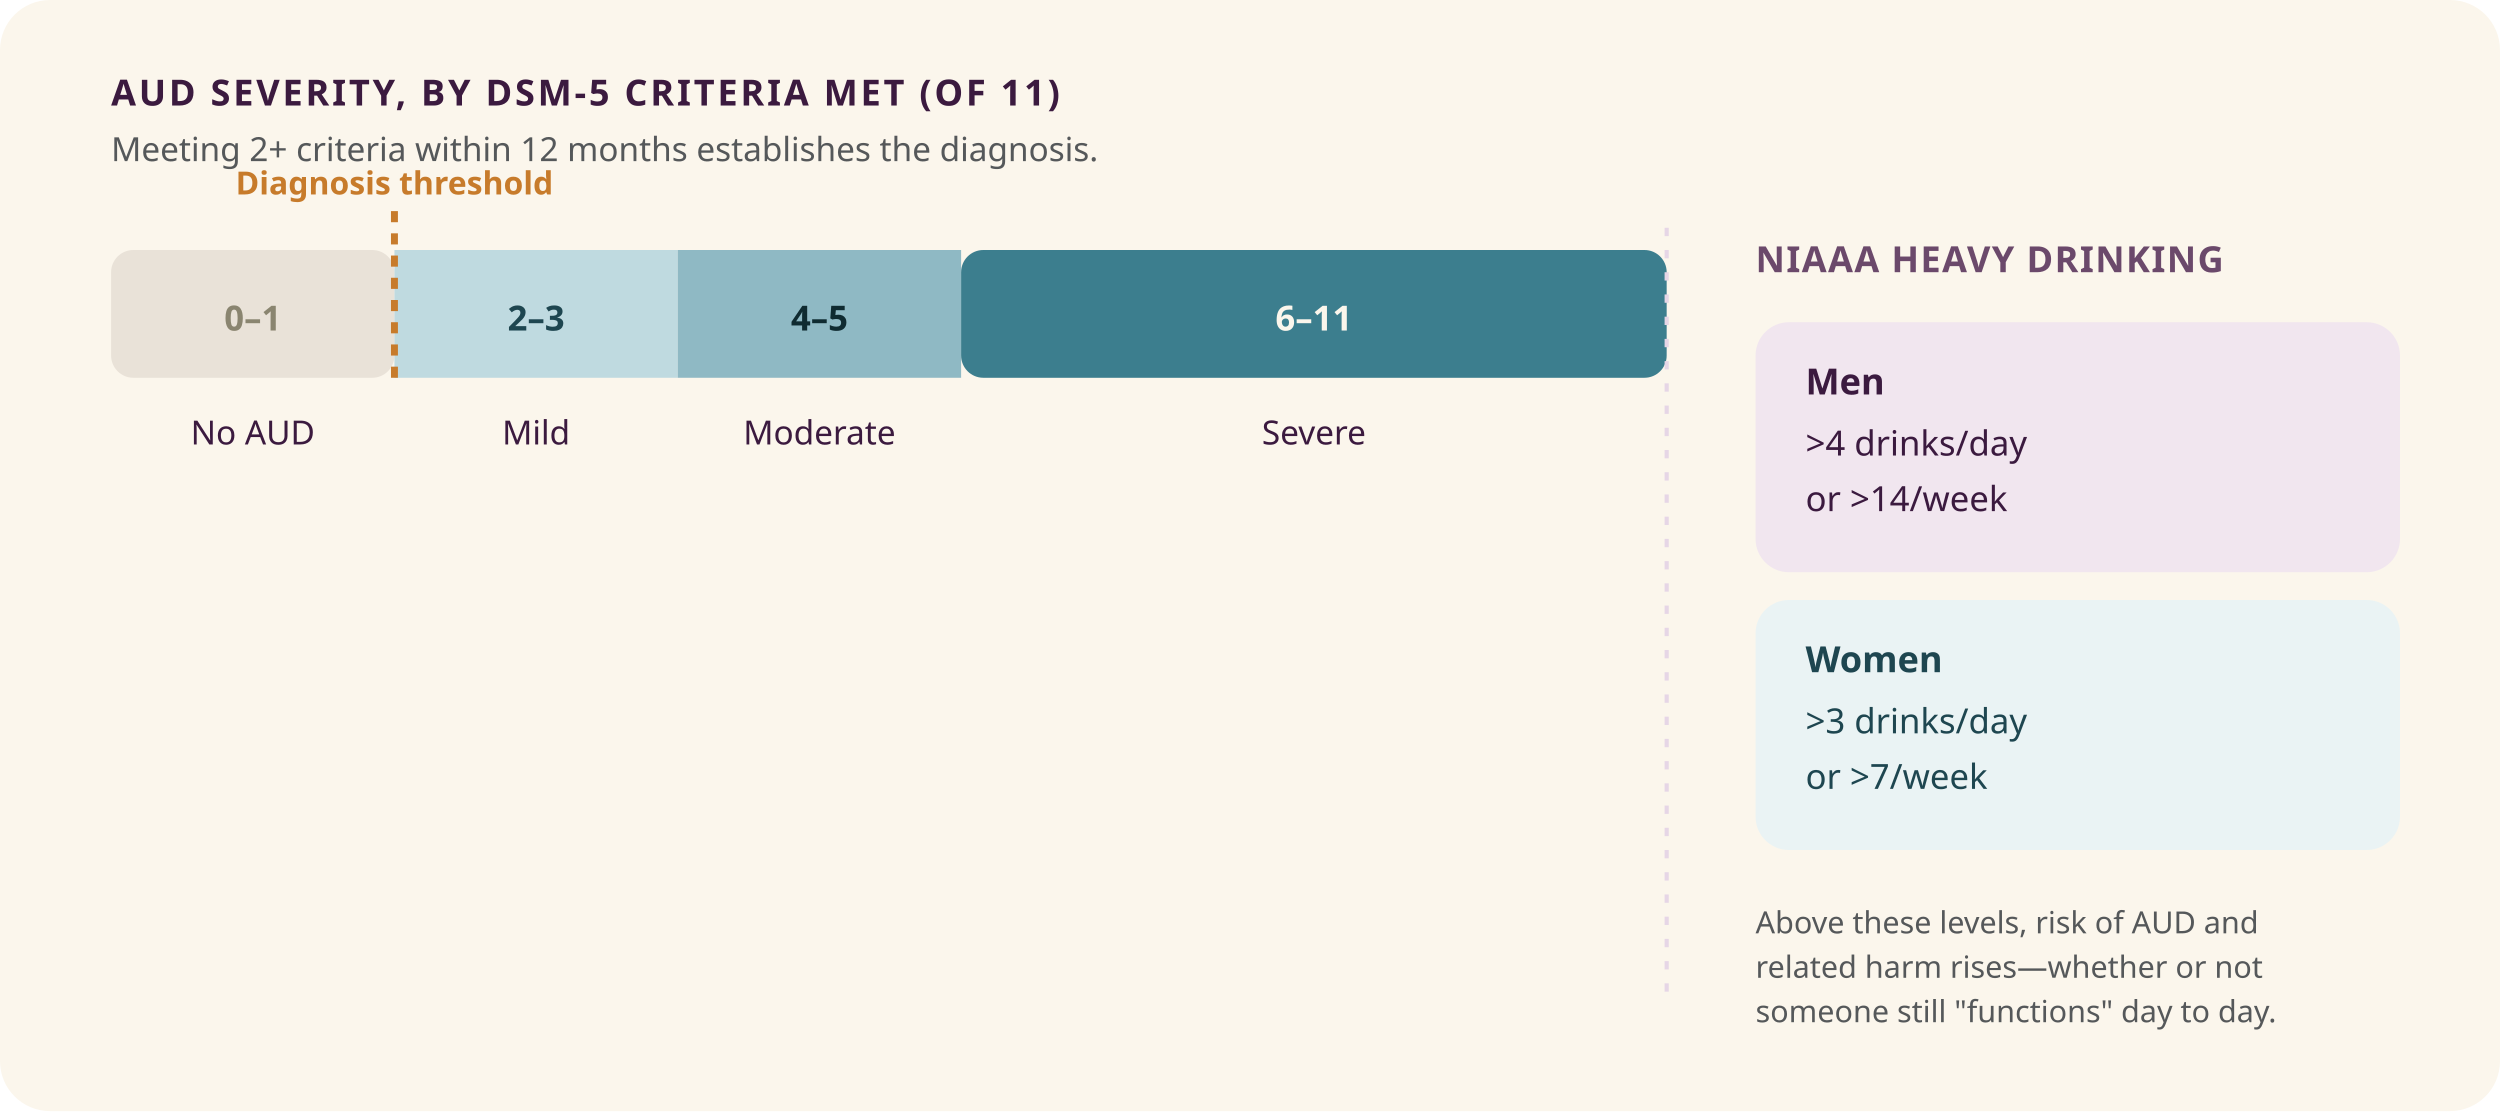
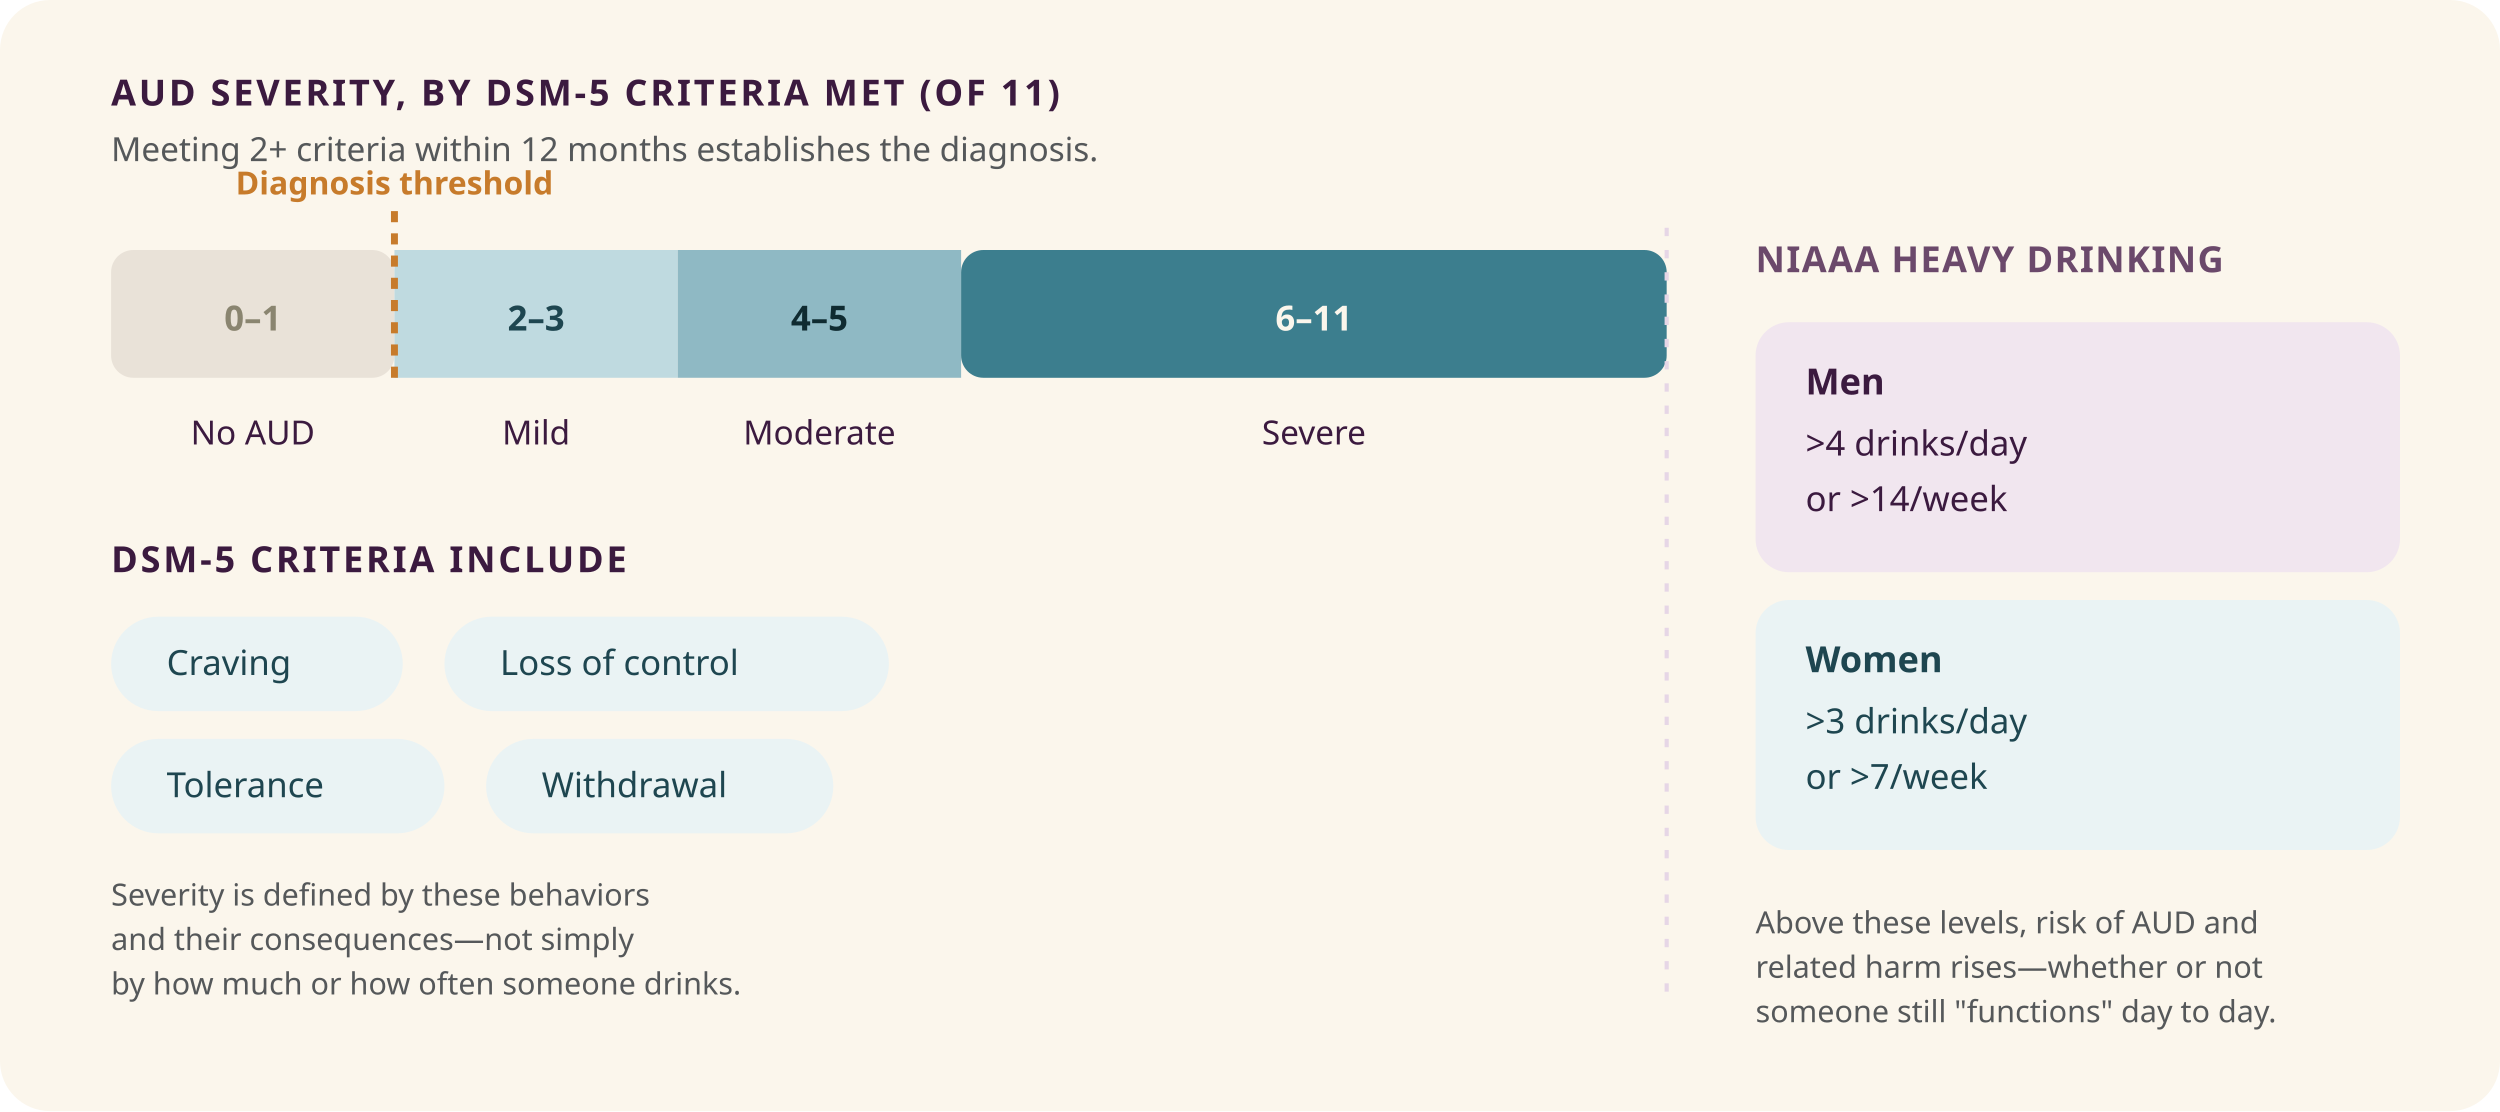
<svg xmlns="http://www.w3.org/2000/svg" viewBox="0 0 900 400" width="900" height="400" role="img" aria-labelledby="aud-title aud-desc">
  <rect width="900" height="400" rx="18" fill="#FBF6EC" />
  <text x="40" y="38" font-family="'Poppins', system-ui, sans-serif" font-size="13" font-weight="700" letter-spacing="1" fill="#3B1A3F">AUD SEVERITY, BY DSM-5 CRITERIA MET (OF 11)</text>
  <text x="40" y="58" font-family="'Poppins', system-ui, sans-serif" font-size="12" fill="#55585A">Meeting 2+ criteria within 12 months establishes the diagnosis.</text>
  <g transform="translate(40,90)">
    <rect x="0" y="0" width="102" height="46" rx="8" fill="#E9E2D8" />
    <rect x="102" y="0" width="102" height="46" fill="#BFDAE0" />
    <rect x="204" y="0" width="102" height="46" fill="#8FB9C4" />
    <rect x="306" y="0" width="254" height="46" rx="8" fill="#3C7E8E" />
    <g font-family="'Poppins', system-ui, sans-serif" font-size="12.5" font-weight="700" text-anchor="middle">
      <text x="51" y="29" fill="#8A8570">0–1</text>
      <text x="153" y="29" fill="#1E4650">2–3</text>
      <text x="255" y="29" fill="#0F2B31">4–5</text>
      <text x="433" y="29" fill="#FBF6EC">6–11</text>
    </g>
    <g font-family="'Poppins', system-ui, sans-serif" font-size="12" text-anchor="middle" fill="#3B1A3F">
      <text x="51" y="70">No AUD</text>
      <text x="153" y="70">Mild</text>
      <text x="255" y="70">Moderate</text>
      <text x="433" y="70">Severe</text>
    </g>
    <line x1="102" y1="-14" x2="102" y2="46" stroke="#C77B2B" stroke-width="2.5" stroke-dasharray="4 4" />
    <text x="102" y="-20" font-family="'Poppins', system-ui, sans-serif" font-size="11.5" font-weight="700" fill="#C77B2B" text-anchor="middle">Diagnosis threshold</text>
  </g>
+   <text x="40" y="206" font-family="'Poppins', system-ui, sans-serif" font-size="13" font-weight="700" letter-spacing="1" fill="#3B1A3F">DSM-5 CRITERIA INCLUDE</text>
+   <g font-family="'Poppins', system-ui, sans-serif" font-size="12.5" fill="#1E4650">
+     <rect x="40" y="222" width="105" height="34" rx="17" fill="#EAF3F4" />
+     <text x="60" y="243">Craving</text>
+     <rect x="160" y="222" width="160" height="34" rx="17" fill="#EAF3F4" />
+     <text x="180" y="243">Loss of control</text>
+     <rect x="40" y="266" width="120" height="34" rx="17" fill="#EAF3F4" />
+     <text x="60" y="287">Tolerance</text>
+     <rect x="175" y="266" width="125" height="34" rx="17" fill="#EAF3F4" />
+     <text x="195" y="287">Withdrawal</text>
+   </g>
+   <text x="40" y="326" font-family="'Poppins', system-ui, sans-serif" font-size="11" fill="#55585A">Severity is defined by these behaviors</text>
+   <text x="40" y="342" font-family="'Poppins', system-ui, sans-serif" font-size="11" fill="#55585A">and their consequences—not simply</text>
+   <text x="40" y="358" font-family="'Poppins', system-ui, sans-serif" font-size="11" fill="#55585A">by how much or how often someone drinks.</text>
  <line x1="600" y1="82" x2="600" y2="360" stroke="#E6D6E6" stroke-width="1.5" stroke-dasharray="3 5" />
  <text x="632" y="98" font-family="'Poppins', system-ui, sans-serif" font-size="13" font-weight="700" letter-spacing="0.5" fill="#6B496B">NIAAA HEAVY DRINKING</text>
  <g font-family="'Poppins', system-ui, sans-serif">
    <rect x="632" y="116" width="232" height="90" rx="12" fill="#F1E6EF" />
    <text x="650" y="142" font-size="13" font-weight="700" fill="#3B1A3F">Men</text>
    <text x="650" y="164" font-size="12.5" fill="#3B1A3F">&gt;4 drinks/day</text>
    <text x="650" y="184" font-size="12.5" fill="#3B1A3F">or &gt;14/week</text>
    <rect x="632" y="216" width="232" height="90" rx="12" fill="#EAF3F4" />
    <text x="650" y="242" font-size="13" font-weight="700" fill="#1E4650">Women</text>
    <text x="650" y="264" font-size="12.5" fill="#1E4650">&gt;3 drinks/day</text>
    <text x="650" y="284" font-size="12.5" fill="#1E4650">or &gt;7/week</text>
  </g>
  <text x="632" y="336" font-family="'Poppins', system-ui, sans-serif" font-size="11" fill="#55585A">Above these levels, risk of AUD and</text>
  <text x="632" y="352" font-family="'Poppins', system-ui, sans-serif" font-size="11" fill="#55585A">related harm rises—whether or not</text>
  <text x="632" y="368" font-family="'Poppins', system-ui, sans-serif" font-size="11" fill="#55585A">someone still "functions" day to day.</text>
</svg>
